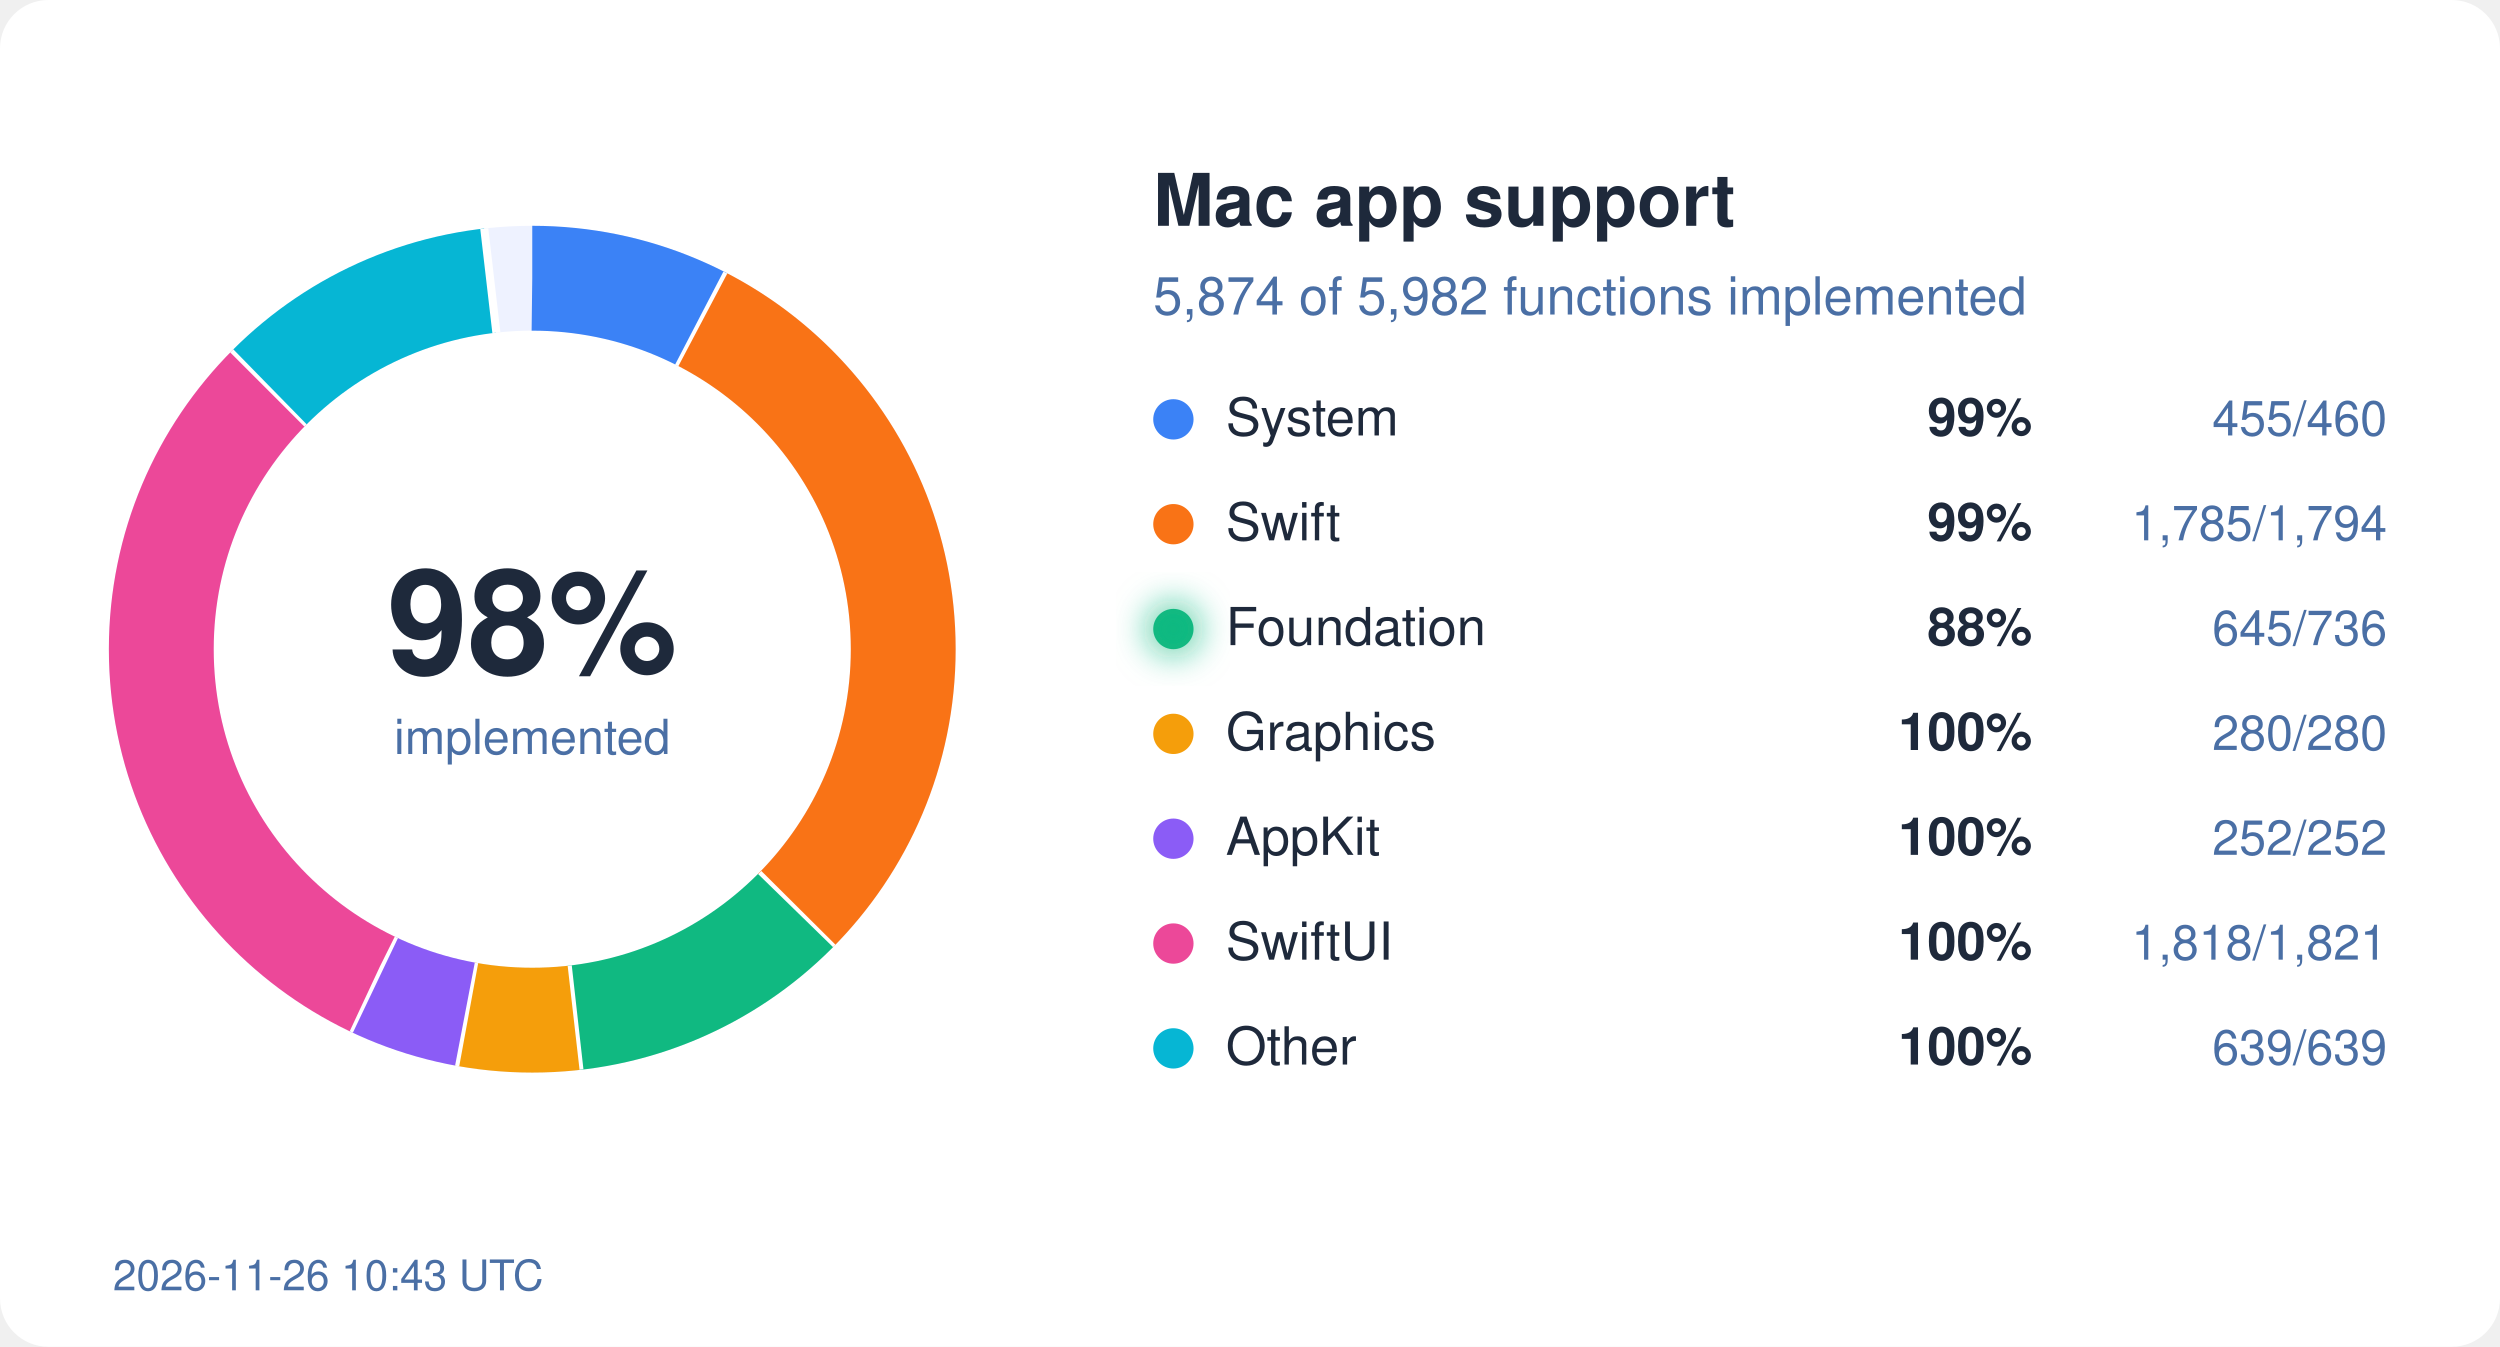
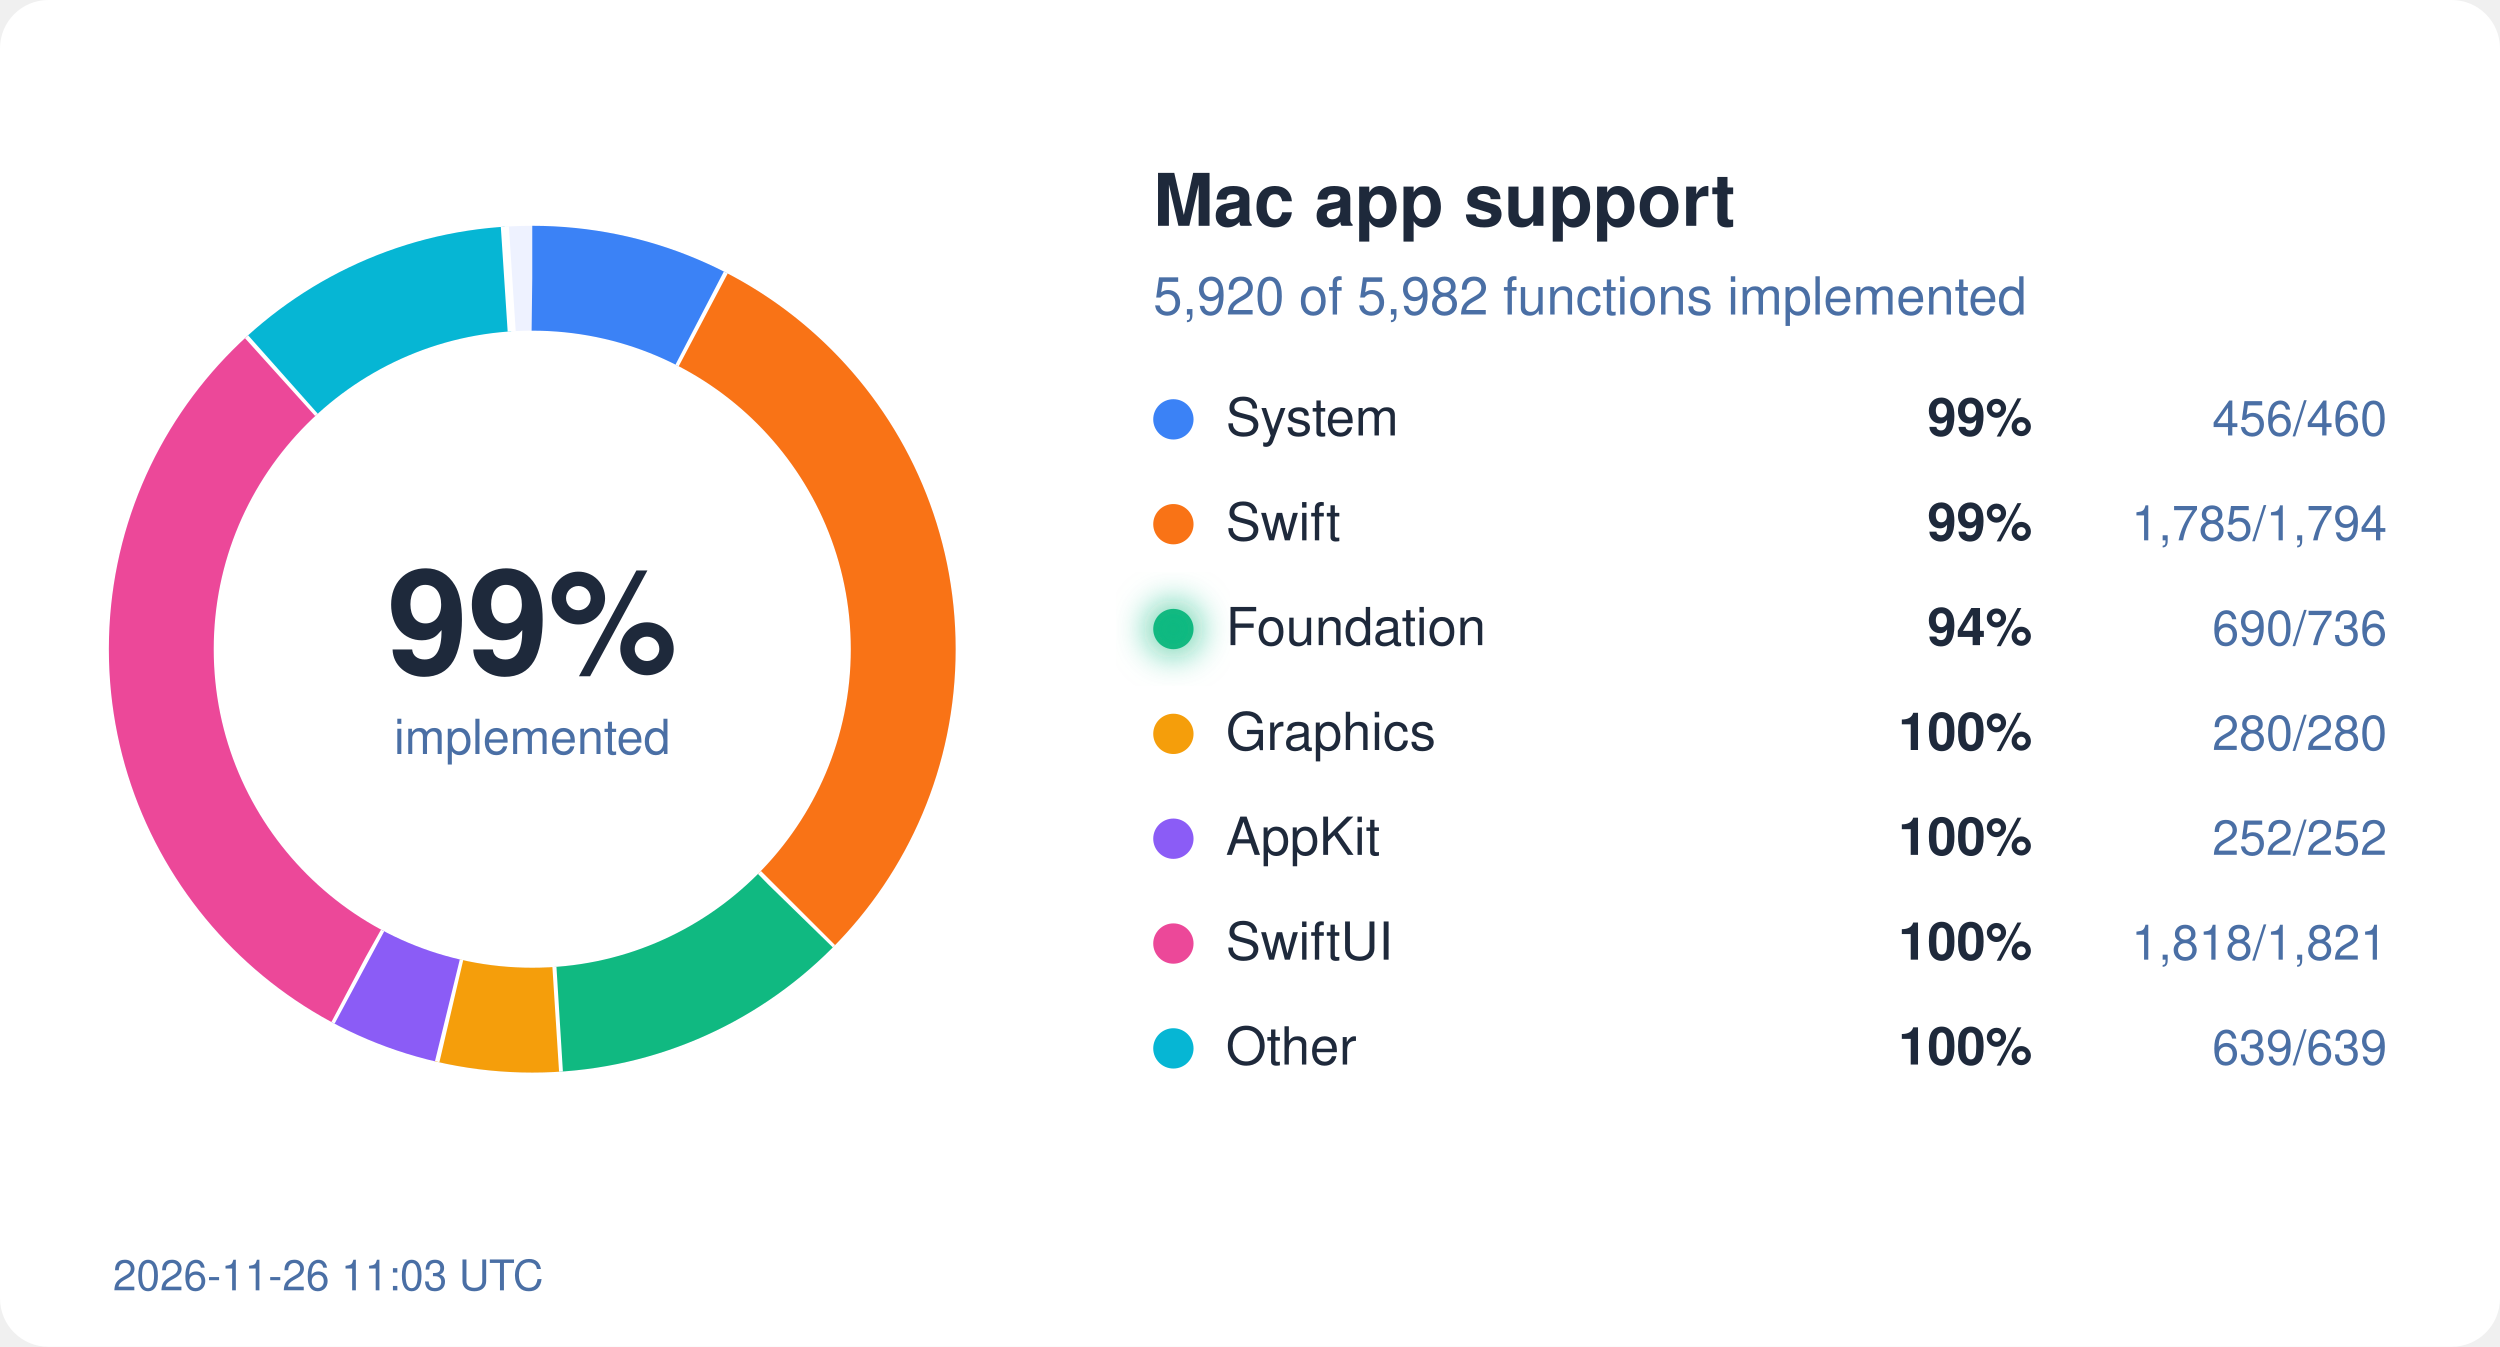
<svg xmlns="http://www.w3.org/2000/svg" width="620" height="334" viewBox="0 0 620 334">
  <style>
  text { font-family: system-ui, -apple-system, "Segoe UI", Helvetica, Arial, sans-serif; }
  .bg { fill: #ffffff; } .ink { fill: #1e293b; } .mute { fill: #4a6fa5; }
  .track { stroke: #eef2ff; } .gap { stroke: #ffffff; }
  .s-System { stroke: #3b82f6; } .f-System { fill: #3b82f6; }
  .s-Swift { stroke: #f97316; } .f-Swift { fill: #f97316; }
  .s-Foundation { stroke: #10b981; } .f-Foundation { fill: #10b981; }
  .s-Graphics { stroke: #f59e0b; } .f-Graphics { fill: #f59e0b; }
  .s-AppKit { stroke: #8b5cf6; } .f-AppKit { fill: #8b5cf6; }
  .s-SwiftUI { stroke: #ec4899; } .f-SwiftUI { fill: #ec4899; }
  .s-Other { stroke: #06b6d4; } .f-Other { fill: #06b6d4; }
  @media (prefers-color-scheme: dark) {
    .bg { fill: #0d1117; } .ink { fill: #e6edf3; } .mute { fill: #8fb4e3; }
    .track { stroke: #12263f; } .gap { stroke: #0d1117; }
    .s-System { stroke: #60a5fa; } .f-System { fill: #60a5fa; }
    .s-Swift { stroke: #fb923c; } .f-Swift { fill: #fb923c; }
    .s-Foundation { stroke: #34d399; } .f-Foundation { fill: #34d399; }
    .s-Graphics { stroke: #fbbf24; } .f-Graphics { fill: #fbbf24; }
    .s-AppKit { stroke: #a78bfa; } .f-AppKit { fill: #a78bfa; }
    .s-SwiftUI { stroke: #f472b6; } .f-SwiftUI { fill: #f472b6; }
    .s-Other { stroke: #22d3ee; } .f-Other { fill: #22d3ee; }
  }
</style>
  <defs>
    <filter id="glow" x="-50%" y="-50%" width="200%" height="200%">
      <feGaussianBlur stdDeviation="4" />
    </filter>
  </defs>
  <rect width="620" height="334" rx="12" class="bg" />
  <circle cx="132" cy="161" r="92" fill="none" class="track" stroke-width="26" />
-   <circle cx="132" cy="161" r="92" fill="none" class="s-System" stroke-width="26" stroke-dasharray="43.97 578.05" stroke-dashoffset="-0.00" transform="rotate(-90 132 161)" />
-   <line x1="168.3" y1="90.9" x2="180.3" y2="67.8" class="gap" stroke-width="2" />
-   <circle cx="132" cy="161" r="92" fill="none" class="s-Swift" stroke-width="26" stroke-dasharray="172.49 578.05" stroke-dashoffset="-43.97" transform="rotate(-90 132 161)" />
-   <line x1="188.1" y1="216.7" x2="206.5" y2="235.0" class="gap" stroke-width="2" />
-   <circle cx="132" cy="161" r="92" fill="none" class="s-Foundation" stroke-width="26" stroke-dasharray="62.33 578.05" stroke-dashoffset="-216.46" transform="rotate(-90 132 161)" />
-   <line x1="140.8" y1="239.5" x2="143.7" y2="265.3" class="gap" stroke-width="2" />
-   <circle cx="132" cy="161" r="92" fill="none" class="s-Graphics" stroke-width="26" stroke-dasharray="27.06 578.05" stroke-dashoffset="-278.78" transform="rotate(-90 132 161)" />
-   <line x1="117.6" y1="238.7" x2="112.9" y2="264.3" class="gap" stroke-width="2" />
-   <circle cx="132" cy="161" r="92" fill="none" class="s-AppKit" stroke-width="26" stroke-dasharray="24.35 578.05" stroke-dashoffset="-305.84" transform="rotate(-90 132 161)" />
-   <line x1="97.8" y1="232.2" x2="86.6" y2="255.7" class="gap" stroke-width="2" />
-   <circle cx="132" cy="161" r="92" fill="none" class="s-SwiftUI" stroke-width="26" stroke-dasharray="175.68 578.05" stroke-dashoffset="-330.19" transform="rotate(-90 132 161)" />
-   <line x1="76.2" y1="105.1" x2="57.8" y2="86.7" class="gap" stroke-width="2" />
-   <circle cx="132" cy="161" r="92" fill="none" class="s-Other" stroke-width="26" stroke-dasharray="61.75 578.05" stroke-dashoffset="-505.87" transform="rotate(-90 132 161)" />
-   <line x1="123.1" y1="82.5" x2="120.1" y2="56.7" class="gap" stroke-width="2" />
-   <text x="132" y="167" text-anchor="middle" class="ink" font-size="36" font-weight="700">98%</text>
+   <circle cx="132" cy="161" r="92" fill="none" class="s-System" stroke-width="26" stroke-dasharray="44.06 578.05" stroke-dashoffset="-0.00" transform="rotate(-90 132 161)" />
+   <line x1="168.4" y1="90.9" x2="180.4" y2="67.8" class="gap" stroke-width="2" />
+   <circle cx="132" cy="161" r="92" fill="none" class="s-Swift" stroke-width="26" stroke-dasharray="172.49 578.05" stroke-dashoffset="-44.06" transform="rotate(-90 132 161)" />
+   <line x1="188.0" y1="216.7" x2="206.4" y2="235.1" class="gap" stroke-width="2" />
+   <circle cx="132" cy="161" r="92" fill="none" class="s-Foundation" stroke-width="26" stroke-dasharray="66.68 578.05" stroke-dashoffset="-216.55" transform="rotate(-90 132 161)" />
+   <line x1="137.0" y1="239.8" x2="138.6" y2="265.8" class="gap" stroke-width="2" />
+   <circle cx="132" cy="161" r="92" fill="none" class="s-Graphics" stroke-width="26" stroke-dasharray="27.06 578.05" stroke-dashoffset="-283.23" transform="rotate(-90 132 161)" />
+   <line x1="113.9" y1="237.9" x2="108.0" y2="263.2" class="gap" stroke-width="2" />
+   <circle cx="132" cy="161" r="92" fill="none" class="s-AppKit" stroke-width="26" stroke-dasharray="24.35 578.05" stroke-dashoffset="-310.29" transform="rotate(-90 132 161)" />
+   <line x1="94.4" y1="230.5" x2="82.1" y2="253.4" class="gap" stroke-width="2" />
+   <circle cx="132" cy="161" r="92" fill="none" class="s-SwiftUI" stroke-width="26" stroke-dasharray="175.68 578.05" stroke-dashoffset="-334.64" transform="rotate(-90 132 161)" />
+   <line x1="78.9" y1="102.5" x2="61.5" y2="83.2" class="gap" stroke-width="2" />
+   <circle cx="132" cy="161" r="92" fill="none" class="s-Other" stroke-width="26" stroke-dasharray="61.75 578.05" stroke-dashoffset="-510.31" transform="rotate(-90 132 161)" />
+   <line x1="126.9" y1="82.2" x2="125.2" y2="56.2" class="gap" stroke-width="2" />
+   <text x="132" y="167" text-anchor="middle" class="ink" font-size="36" font-weight="700">99%</text>
  <text x="132" y="187" text-anchor="middle" class="mute" font-size="12">implemented</text>
  <text x="286" y="56" class="ink" font-size="18" font-weight="600">Mac app support</text>
-   <text x="286" y="78" class="mute" font-size="13">5,874 of 5,982 functions implemented</text>
+   <text x="286" y="78" class="mute" font-size="13">5,920 of 5,982 functions implemented</text>
  <circle cx="291" cy="104" r="5" class="f-System" />
  <text x="304" y="108" class="ink" font-size="13">System</text>
  <text x="504" y="108" class="ink" font-size="13" font-weight="600" text-anchor="end">99%</text>
-   <text x="592" y="108" class="mute" font-size="12" text-anchor="end">455/460</text>
+   <text x="592" y="108" class="mute" font-size="12" text-anchor="end">456/460</text>
  <circle cx="291" cy="130" r="5" class="f-Swift" />
  <text x="304" y="134" class="ink" font-size="13">Swift</text>
  <text x="504" y="134" class="ink" font-size="13" font-weight="600" text-anchor="end">99%</text>
  <text x="592" y="134" class="mute" font-size="12" text-anchor="end">1,785/1,794</text>
  <circle cx="291" cy="156" r="5" class="f-Foundation" />
  <text x="304" y="160" class="ink" font-size="13">Foundation</text>
  <circle cx="291" cy="156" r="7" class="f-Foundation" filter="url(#glow)" opacity="0.6" />
-   <text x="504" y="160" class="ink" font-size="13" font-weight="600" text-anchor="end">88%</text>
-   <text x="592" y="160" class="mute" font-size="12" text-anchor="end">645/736</text>
+   <text x="504" y="160" class="ink" font-size="13" font-weight="600" text-anchor="end">94%</text>
+   <text x="592" y="160" class="mute" font-size="12" text-anchor="end">690/736</text>
  <circle cx="291" cy="182" r="5" class="f-Graphics" />
  <text x="304" y="186" class="ink" font-size="13">Graphics</text>
  <text x="504" y="186" class="ink" font-size="13" font-weight="600" text-anchor="end">100%</text>
  <text x="592" y="186" class="mute" font-size="12" text-anchor="end">280/280</text>
  <circle cx="291" cy="208" r="5" class="f-AppKit" />
  <text x="304" y="212" class="ink" font-size="13">AppKit</text>
  <text x="504" y="212" class="ink" font-size="13" font-weight="600" text-anchor="end">100%</text>
  <text x="592" y="212" class="mute" font-size="12" text-anchor="end">252/252</text>
  <circle cx="291" cy="234" r="5" class="f-SwiftUI" />
  <text x="304" y="238" class="ink" font-size="13">SwiftUI</text>
  <text x="504" y="238" class="ink" font-size="13" font-weight="600" text-anchor="end">100%</text>
  <text x="592" y="238" class="mute" font-size="12" text-anchor="end">1,818/1,821</text>
  <circle cx="291" cy="260" r="5" class="f-Other" />
  <text x="304" y="264" class="ink" font-size="13">Other</text>
  <text x="504" y="264" class="ink" font-size="13" font-weight="600" text-anchor="end">100%</text>
  <text x="592" y="264" class="mute" font-size="12" text-anchor="end">639/639</text>
-   <text x="28" y="320" class="mute" font-size="10.5">2026-11-26 10:43 UTC</text>
+   <text x="28" y="320" class="mute" font-size="10.5">2026-11-26 11:03 UTC</text>
</svg>
